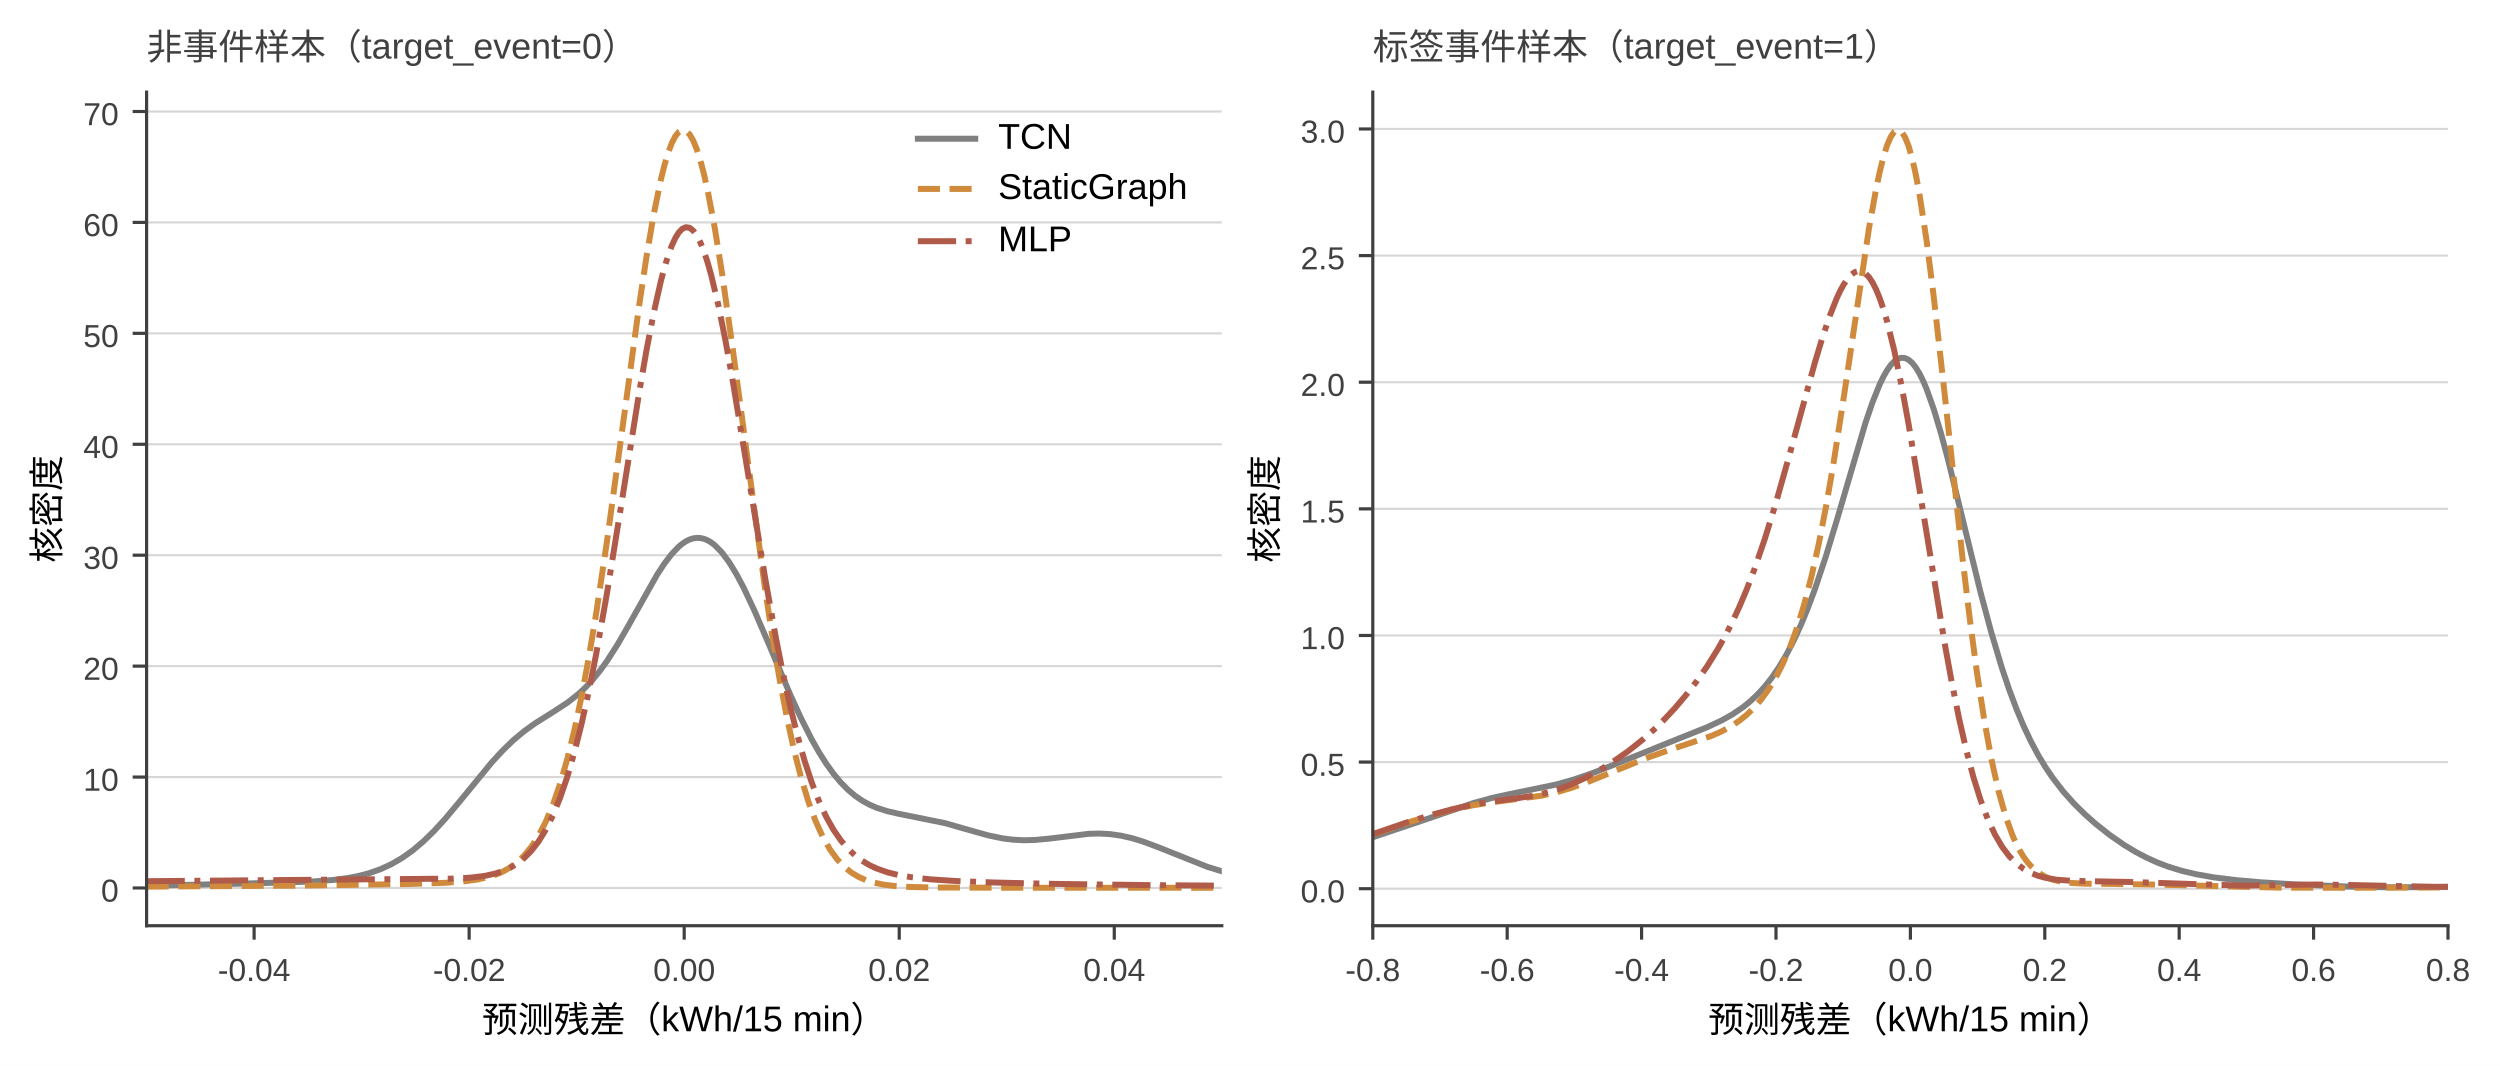
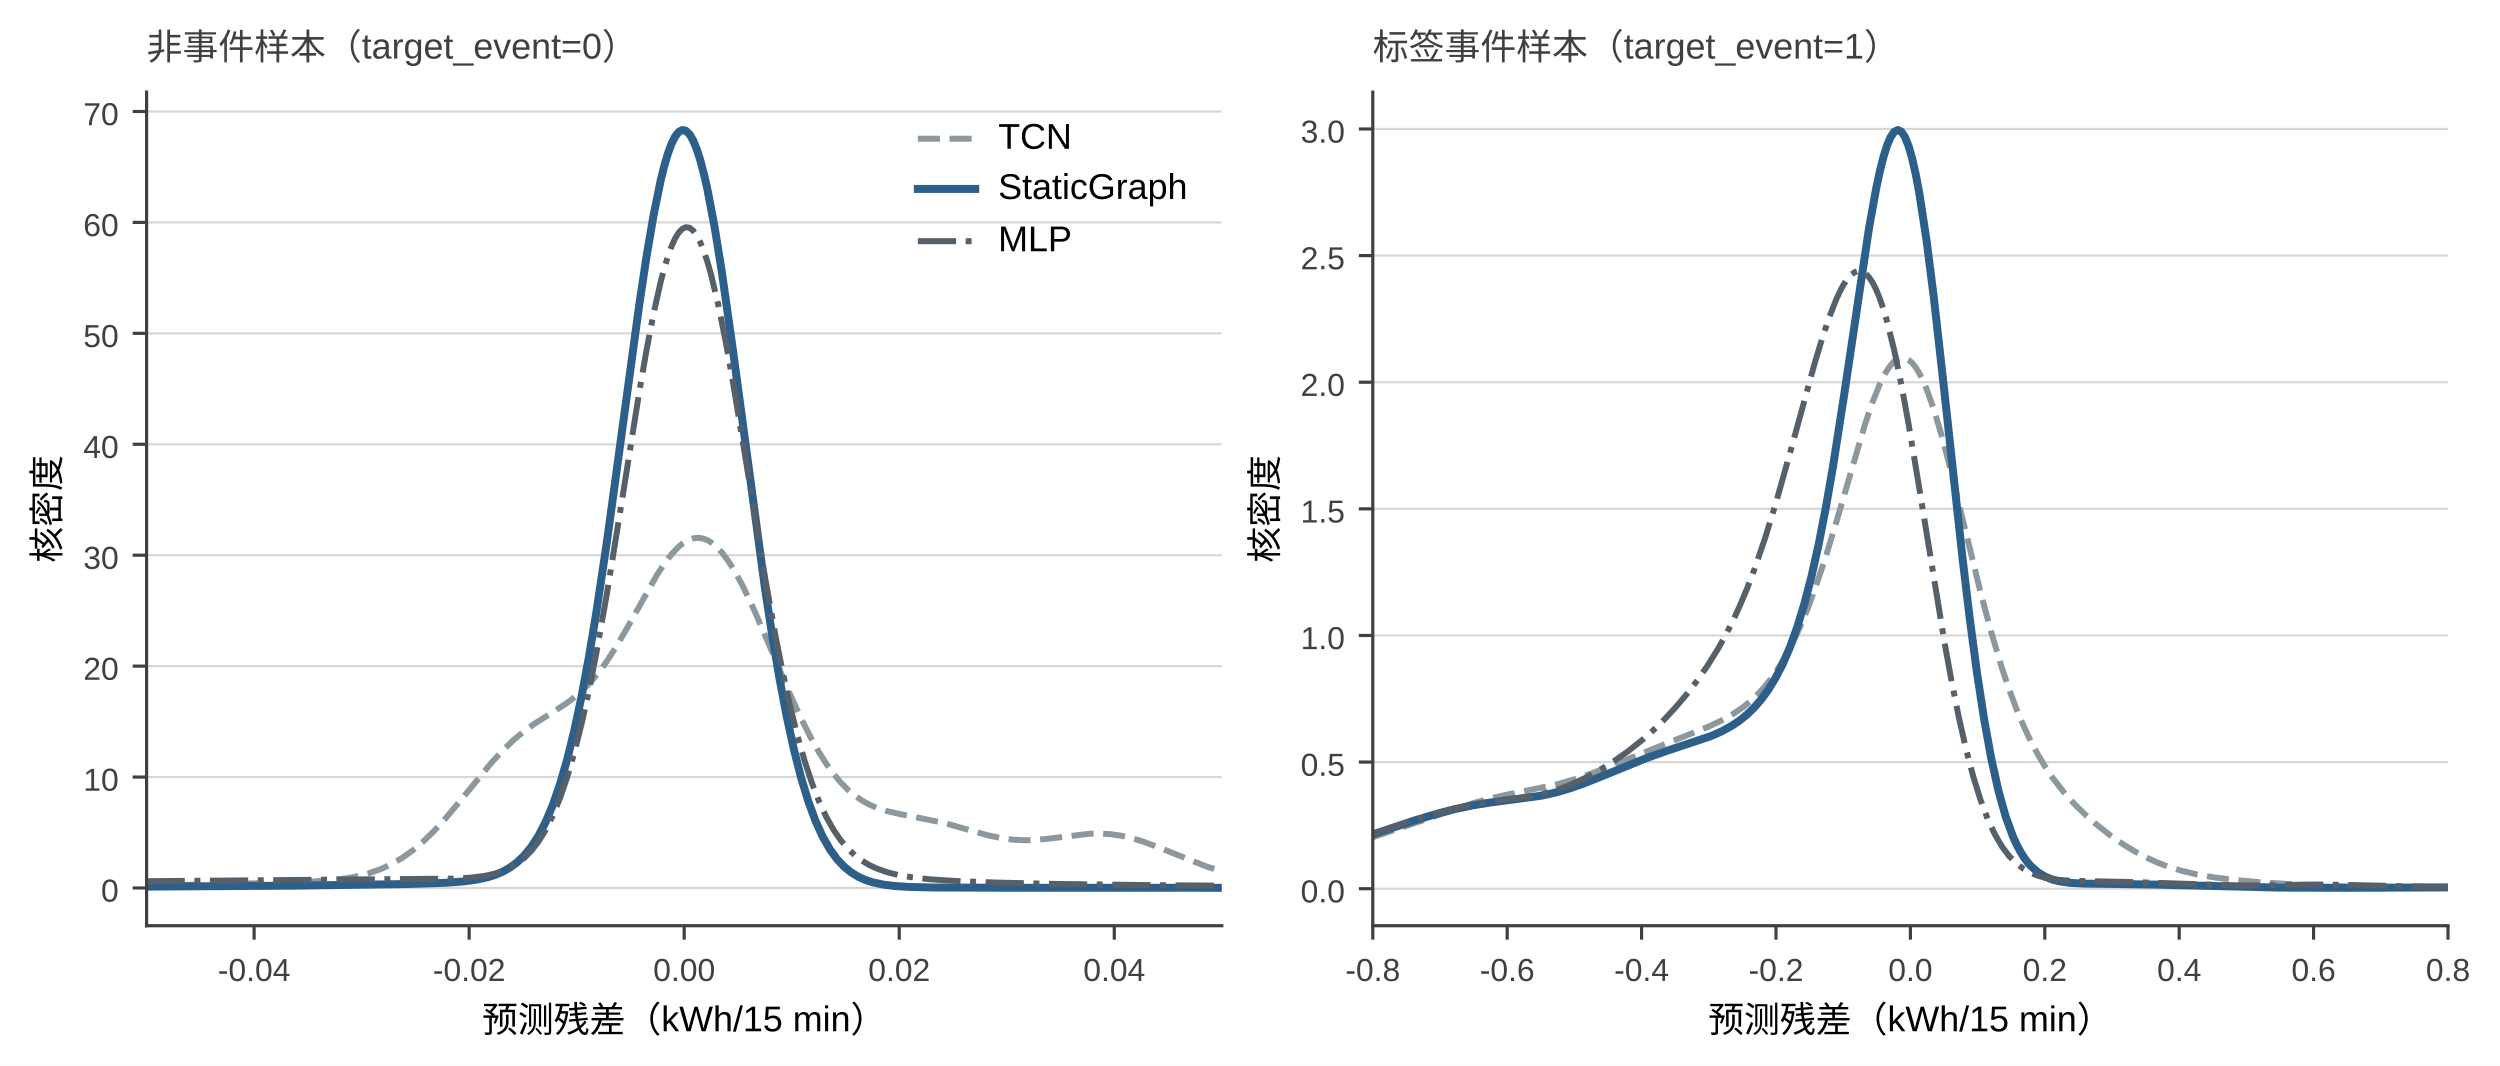
<svg xmlns="http://www.w3.org/2000/svg" xmlns:xlink="http://www.w3.org/1999/xlink" width="627.6pt" height="267.591pt" viewBox="0 0 627.6 267.591" version="1.1">
  <defs>
    <style type="text/css">*{stroke-linejoin: round; stroke-linecap: butt}</style>
  </defs>
  <g id="figure_1">
    <g id="patch_1">
-       <path d="M 0 267.591  L 627.6 267.591  L 627.6 0  L 0 0  z " style="fill: #ffffff" />
+       <path d="M 0 267.591 L 627.6 267.591 L 627.6 0 L 0 0 z " style="fill: #ffffff" />
    </g>
    <g id="axes_1">
      <g id="patch_2">
-         <path d="M 36.8 232.391  L 306.719 232.391  L 306.719 23.126  L 36.8 23.126  z " style="fill: #ffffff" />
+         <path d="M 36.8 232.391 L 306.719 232.391 L 306.719 23.126 L 36.8 23.126 z " style="fill: #ffffff" />
      </g>
      <g id="matplotlib.axis_1">
        <g id="xtick_1">
          <g id="line2d_1">
            <defs>
-               <path id="m710aa97739" d="M 0 0  L 0 3.5  " style="stroke: #404040; stroke-width: 0.8" />
+               <path id="mbf29bd4012" d="M 0 0 L 0 3.5 " style="stroke: #404040; stroke-width: 0.8" />
            </defs>
            <g>
-               <use xlink:href="#m710aa97739" x="63.792" y="232.391" style="fill: #404040; stroke: #404040; stroke-width: 0.8" />
+               <use xlink:href="#mbf29bd4012" x="63.792" y="232.391" style="fill: #404040; stroke: #404040; stroke-width: 0.8" />
            </g>
          </g>
          <g id="text_1">
            <text style="font-size: 8px; font-family: 'PingFang SC', 'Arial', 'Helvetica', 'DejaVu Sans', sans-serif; text-anchor: middle; fill: #404040" x="63.792" y="246.271" transform="rotate(-0 63.79194 246.2705)">-0.04</text>
          </g>
        </g>
        <g id="xtick_2">
          <g id="line2d_2">
            <g>
-               <use xlink:href="#m710aa97739" x="117.776" y="232.391" style="fill: #404040; stroke: #404040; stroke-width: 0.8" />
+               <use xlink:href="#mbf29bd4012" x="117.776" y="232.391" style="fill: #404040; stroke: #404040; stroke-width: 0.8" />
            </g>
          </g>
          <g id="text_2">
            <text style="font-size: 8px; font-family: 'PingFang SC', 'Arial', 'Helvetica', 'DejaVu Sans', sans-serif; text-anchor: middle; fill: #404040" x="117.776" y="246.271" transform="rotate(-0 117.7758 246.2705)">-0.02</text>
          </g>
        </g>
        <g id="xtick_3">
          <g id="line2d_3">
            <g>
-               <use xlink:href="#m710aa97739" x="171.76" y="232.391" style="fill: #404040; stroke: #404040; stroke-width: 0.8" />
+               <use xlink:href="#mbf29bd4012" x="171.76" y="232.391" style="fill: #404040; stroke: #404040; stroke-width: 0.8" />
            </g>
          </g>
          <g id="text_3">
            <text style="font-size: 8px; font-family: 'PingFang SC', 'Arial', 'Helvetica', 'DejaVu Sans', sans-serif; text-anchor: middle; fill: #404040" x="171.76" y="246.271" transform="rotate(-0 171.7597 246.2705)">0.00</text>
          </g>
        </g>
        <g id="xtick_4">
          <g id="line2d_4">
            <g>
-               <use xlink:href="#m710aa97739" x="225.744" y="232.391" style="fill: #404040; stroke: #404040; stroke-width: 0.8" />
+               <use xlink:href="#mbf29bd4012" x="225.744" y="232.391" style="fill: #404040; stroke: #404040; stroke-width: 0.8" />
            </g>
          </g>
          <g id="text_4">
            <text style="font-size: 8px; font-family: 'PingFang SC', 'Arial', 'Helvetica', 'DejaVu Sans', sans-serif; text-anchor: middle; fill: #404040" x="225.744" y="246.271" transform="rotate(-0 225.7436 246.2705)">0.02</text>
          </g>
        </g>
        <g id="xtick_5">
          <g id="line2d_5">
            <g>
-               <use xlink:href="#m710aa97739" x="279.727" y="232.391" style="fill: #404040; stroke: #404040; stroke-width: 0.8" />
+               <use xlink:href="#mbf29bd4012" x="279.727" y="232.391" style="fill: #404040; stroke: #404040; stroke-width: 0.8" />
            </g>
          </g>
          <g id="text_5">
            <text style="font-size: 8px; font-family: 'PingFang SC', 'Arial', 'Helvetica', 'DejaVu Sans', sans-serif; text-anchor: middle; fill: #404040" x="279.727" y="246.271" transform="rotate(-0 279.7274 246.2705)">0.04</text>
          </g>
        </g>
        <g id="text_6">
          <text style="font-size: 9px; font-family: 'PingFang SC', 'Arial', 'Helvetica', 'DejaVu Sans', sans-serif; text-anchor: middle" x="171.76" y="259.131" transform="rotate(-0 171.7597 259.1305)">预测残差（kWh/15 min）</text>
        </g>
      </g>
      <g id="matplotlib.axis_2">
        <g id="ytick_1">
          <g id="line2d_6">
-             <path d="M 36.8 222.917  L 306.719 222.917  " clip-path="url(#pcd2bcad699)" style="fill: none; stroke: #c8c8c8; stroke-opacity: 0.72; stroke-width: 0.55; stroke-linecap: square" />
+             <path d="M 36.8 222.917 L 306.719 222.917 " clip-path="url(#p8714b11916)" style="fill: none; stroke: #c8c8c8; stroke-opacity: 0.72; stroke-width: 0.55; stroke-linecap: square" />
          </g>
          <g id="line2d_7">
            <defs>
-               <path id="mcd4ad8785a" d="M 0 0  L -3.5 0  " style="stroke: #404040; stroke-width: 0.8" />
+               <path id="m21e70c4cbc" d="M 0 0 L -3.5 0 " style="stroke: #404040; stroke-width: 0.8" />
            </defs>
            <g>
-               <use xlink:href="#mcd4ad8785a" x="36.8" y="222.917" style="fill: #404040; stroke: #404040; stroke-width: 0.8" />
+               <use xlink:href="#m21e70c4cbc" x="36.8" y="222.917" style="fill: #404040; stroke: #404040; stroke-width: 0.8" />
            </g>
          </g>
          <g id="text_7">
            <text style="font-size: 8px; font-family: 'PingFang SC', 'Arial', 'Helvetica', 'DejaVu Sans', sans-serif; text-anchor: end; fill: #404040" x="29.8" y="226.357" transform="rotate(-0 29.8 226.3568)">0</text>
          </g>
        </g>
        <g id="ytick_2">
          <g id="line2d_8">
-             <path d="M 36.8 195.07  L 306.719 195.07  " clip-path="url(#pcd2bcad699)" style="fill: none; stroke: #c8c8c8; stroke-opacity: 0.72; stroke-width: 0.55; stroke-linecap: square" />
+             <path d="M 36.8 195.07 L 306.719 195.07 " clip-path="url(#p8714b11916)" style="fill: none; stroke: #c8c8c8; stroke-opacity: 0.72; stroke-width: 0.55; stroke-linecap: square" />
          </g>
          <g id="line2d_9">
            <g>
-               <use xlink:href="#mcd4ad8785a" x="36.8" y="195.07" style="fill: #404040; stroke: #404040; stroke-width: 0.8" />
+               <use xlink:href="#m21e70c4cbc" x="36.8" y="195.07" style="fill: #404040; stroke: #404040; stroke-width: 0.8" />
            </g>
          </g>
          <g id="text_8">
            <text style="font-size: 8px; font-family: 'PingFang SC', 'Arial', 'Helvetica', 'DejaVu Sans', sans-serif; text-anchor: end; fill: #404040" x="29.8" y="198.51" transform="rotate(-0 29.8 198.5103)">10</text>
          </g>
        </g>
        <g id="ytick_3">
          <g id="line2d_10">
-             <path d="M 36.8 167.224  L 306.719 167.224  " clip-path="url(#pcd2bcad699)" style="fill: none; stroke: #c8c8c8; stroke-opacity: 0.72; stroke-width: 0.55; stroke-linecap: square" />
+             <path d="M 36.8 167.224 L 306.719 167.224 " clip-path="url(#p8714b11916)" style="fill: none; stroke: #c8c8c8; stroke-opacity: 0.72; stroke-width: 0.55; stroke-linecap: square" />
          </g>
          <g id="line2d_11">
            <g>
-               <use xlink:href="#mcd4ad8785a" x="36.8" y="167.224" style="fill: #404040; stroke: #404040; stroke-width: 0.8" />
+               <use xlink:href="#m21e70c4cbc" x="36.8" y="167.224" style="fill: #404040; stroke: #404040; stroke-width: 0.8" />
            </g>
          </g>
          <g id="text_9">
            <text style="font-size: 8px; font-family: 'PingFang SC', 'Arial', 'Helvetica', 'DejaVu Sans', sans-serif; text-anchor: end; fill: #404040" x="29.8" y="170.664" transform="rotate(-0 29.8 170.6637)">20</text>
          </g>
        </g>
        <g id="ytick_4">
          <g id="line2d_12">
-             <path d="M 36.8 139.377  L 306.719 139.377  " clip-path="url(#pcd2bcad699)" style="fill: none; stroke: #c8c8c8; stroke-opacity: 0.72; stroke-width: 0.55; stroke-linecap: square" />
+             <path d="M 36.8 139.377 L 306.719 139.377 " clip-path="url(#p8714b11916)" style="fill: none; stroke: #c8c8c8; stroke-opacity: 0.72; stroke-width: 0.55; stroke-linecap: square" />
          </g>
          <g id="line2d_13">
            <g>
-               <use xlink:href="#mcd4ad8785a" x="36.8" y="139.377" style="fill: #404040; stroke: #404040; stroke-width: 0.8" />
+               <use xlink:href="#m21e70c4cbc" x="36.8" y="139.377" style="fill: #404040; stroke: #404040; stroke-width: 0.8" />
            </g>
          </g>
          <g id="text_10">
            <text style="font-size: 8px; font-family: 'PingFang SC', 'Arial', 'Helvetica', 'DejaVu Sans', sans-serif; text-anchor: end; fill: #404040" x="29.8" y="142.817" transform="rotate(-0 29.8 142.8172)">30</text>
          </g>
        </g>
        <g id="ytick_5">
          <g id="line2d_14">
-             <path d="M 36.8 111.531  L 306.719 111.531  " clip-path="url(#pcd2bcad699)" style="fill: none; stroke: #c8c8c8; stroke-opacity: 0.72; stroke-width: 0.55; stroke-linecap: square" />
+             <path d="M 36.8 111.531 L 306.719 111.531 " clip-path="url(#p8714b11916)" style="fill: none; stroke: #c8c8c8; stroke-opacity: 0.72; stroke-width: 0.55; stroke-linecap: square" />
          </g>
          <g id="line2d_15">
            <g>
-               <use xlink:href="#mcd4ad8785a" x="36.8" y="111.531" style="fill: #404040; stroke: #404040; stroke-width: 0.8" />
+               <use xlink:href="#m21e70c4cbc" x="36.8" y="111.531" style="fill: #404040; stroke: #404040; stroke-width: 0.8" />
            </g>
          </g>
          <g id="text_11">
            <text style="font-size: 8px; font-family: 'PingFang SC', 'Arial', 'Helvetica', 'DejaVu Sans', sans-serif; text-anchor: end; fill: #404040" x="29.8" y="114.971" transform="rotate(-0 29.8 114.9707)">40</text>
          </g>
        </g>
        <g id="ytick_6">
          <g id="line2d_16">
-             <path d="M 36.8 83.684  L 306.719 83.684  " clip-path="url(#pcd2bcad699)" style="fill: none; stroke: #c8c8c8; stroke-opacity: 0.72; stroke-width: 0.55; stroke-linecap: square" />
+             <path d="M 36.8 83.684 L 306.719 83.684 " clip-path="url(#p8714b11916)" style="fill: none; stroke: #c8c8c8; stroke-opacity: 0.72; stroke-width: 0.55; stroke-linecap: square" />
          </g>
          <g id="line2d_17">
            <g>
-               <use xlink:href="#mcd4ad8785a" x="36.8" y="83.684" style="fill: #404040; stroke: #404040; stroke-width: 0.8" />
+               <use xlink:href="#m21e70c4cbc" x="36.8" y="83.684" style="fill: #404040; stroke: #404040; stroke-width: 0.8" />
            </g>
          </g>
          <g id="text_12">
            <text style="font-size: 8px; font-family: 'PingFang SC', 'Arial', 'Helvetica', 'DejaVu Sans', sans-serif; text-anchor: end; fill: #404040" x="29.8" y="87.124" transform="rotate(-0 29.8 87.12415)">50</text>
          </g>
        </g>
        <g id="ytick_7">
          <g id="line2d_18">
-             <path d="M 36.8 55.838  L 306.719 55.838  " clip-path="url(#pcd2bcad699)" style="fill: none; stroke: #c8c8c8; stroke-opacity: 0.72; stroke-width: 0.55; stroke-linecap: square" />
+             <path d="M 36.8 55.838 L 306.719 55.838 " clip-path="url(#p8714b11916)" style="fill: none; stroke: #c8c8c8; stroke-opacity: 0.72; stroke-width: 0.55; stroke-linecap: square" />
          </g>
          <g id="line2d_19">
            <g>
-               <use xlink:href="#mcd4ad8785a" x="36.8" y="55.838" style="fill: #404040; stroke: #404040; stroke-width: 0.8" />
+               <use xlink:href="#m21e70c4cbc" x="36.8" y="55.838" style="fill: #404040; stroke: #404040; stroke-width: 0.8" />
            </g>
          </g>
          <g id="text_13">
            <text style="font-size: 8px; font-family: 'PingFang SC', 'Arial', 'Helvetica', 'DejaVu Sans', sans-serif; text-anchor: end; fill: #404040" x="29.8" y="59.278" transform="rotate(-0 29.8 59.27763)">60</text>
          </g>
        </g>
        <g id="ytick_8">
          <g id="line2d_20">
-             <path d="M 36.8 27.991  L 306.719 27.991  " clip-path="url(#pcd2bcad699)" style="fill: none; stroke: #c8c8c8; stroke-opacity: 0.72; stroke-width: 0.55; stroke-linecap: square" />
+             <path d="M 36.8 27.991 L 306.719 27.991 " clip-path="url(#p8714b11916)" style="fill: none; stroke: #c8c8c8; stroke-opacity: 0.72; stroke-width: 0.55; stroke-linecap: square" />
          </g>
          <g id="line2d_21">
            <g>
-               <use xlink:href="#mcd4ad8785a" x="36.8" y="27.991" style="fill: #404040; stroke: #404040; stroke-width: 0.8" />
+               <use xlink:href="#m21e70c4cbc" x="36.8" y="27.991" style="fill: #404040; stroke: #404040; stroke-width: 0.8" />
            </g>
          </g>
          <g id="text_14">
            <text style="font-size: 8px; font-family: 'PingFang SC', 'Arial', 'Helvetica', 'DejaVu Sans', sans-serif; text-anchor: end; fill: #404040" x="29.8" y="31.431" transform="rotate(-0 29.8 31.4311)">70</text>
          </g>
        </g>
        <g id="text_15">
          <text style="font-size: 9px; font-family: 'PingFang SC', 'Arial', 'Helvetica', 'DejaVu Sans', sans-serif; text-anchor: middle" x="14.94" y="127.758" transform="rotate(-90 14.94 127.7584)">核密度</text>
        </g>
      </g>
      <g id="line2d_22">
-         <path d="M 36.8 222.375  L 62.077 221.791  L 78.326 221.305  L 83.743 220.895  L 87.353 220.416  L 90.062 219.89  L 92.77 219.173  L 95.478 218.217  L 98.186 216.978  L 100.895 215.412  L 103.603 213.49  L 106.311 211.199  L 109.019 208.552  L 111.727 205.59  L 115.338 201.282  L 123.463 191.37  L 126.171 188.426  L 128.88 185.812  L 131.588 183.55  L 134.296 181.604  L 138.81 178.764  L 142.421 176.408  L 145.129 174.293  L 146.934 172.618  L 148.74 170.687  L 150.545 168.477  L 152.351 165.983  L 155.059 161.749  L 157.767 157.051  L 164.989 144.222  L 166.795 141.474  L 168.6 139.112  L 170.406 137.224  L 171.308 136.482  L 172.211 135.886  L 173.114 135.442  L 174.017 135.154  L 174.919 135.028  L 175.822 135.066  L 176.725 135.269  L 177.628 135.636  L 178.53 136.168  L 179.433 136.86  L 181.238 138.709  L 183.044 141.139  L 184.849 144.089  L 186.655 147.484  L 189.363 153.229  L 192.974 161.634  L 198.391 174.418  L 201.099 180.336  L 203.807 185.68  L 205.612 188.861  L 207.418 191.712  L 209.223 194.22  L 211.029 196.388  L 212.834 198.225  L 214.64 199.753  L 216.445 200.998  L 218.251 201.994  L 220.056 202.778  L 222.765 203.646  L 225.473 204.266  L 237.208 206.636  L 242.625 208.185  L 248.041 209.705  L 251.652 210.457  L 254.36 210.802  L 257.069 210.937  L 259.777 210.87  L 263.388 210.529  L 273.318 209.318  L 276.026 209.253  L 278.734 209.405  L 281.443 209.792  L 284.151 210.41  L 286.859 211.234  L 290.47 212.573  L 303.108 217.615  L 306.719 218.722  L 306.719 218.722  " clip-path="url(#pcd2bcad699)" style="fill: none; stroke: #808080; stroke-width: 1.5; stroke-linecap: square" />
+         <path d="M 36.8 222.375 L 62.077 221.791 L 78.326 221.305 L 83.743 220.895 L 87.353 220.416 L 90.062 219.89 L 92.77 219.173 L 95.478 218.217 L 98.186 216.978 L 100.895 215.412 L 103.603 213.49 L 106.311 211.199 L 109.019 208.552 L 111.727 205.59 L 115.338 201.282 L 123.463 191.37 L 126.171 188.426 L 128.88 185.812 L 131.588 183.55 L 134.296 181.604 L 138.81 178.764 L 142.421 176.408 L 145.129 174.293 L 146.934 172.618 L 148.74 170.687 L 150.545 168.477 L 152.351 165.983 L 155.059 161.749 L 157.767 157.051 L 164.989 144.222 L 166.795 141.474 L 168.6 139.112 L 170.406 137.224 L 171.308 136.482 L 172.211 135.886 L 173.114 135.442 L 174.017 135.154 L 174.919 135.028 L 175.822 135.066 L 176.725 135.269 L 177.628 135.636 L 178.53 136.168 L 179.433 136.86 L 181.238 138.709 L 183.044 141.139 L 184.849 144.089 L 186.655 147.484 L 189.363 153.229 L 192.974 161.634 L 198.391 174.418 L 201.099 180.336 L 203.807 185.68 L 205.612 188.861 L 207.418 191.712 L 209.223 194.22 L 211.029 196.388 L 212.834 198.225 L 214.64 199.753 L 216.445 200.998 L 218.251 201.994 L 220.056 202.778 L 222.765 203.646 L 225.473 204.266 L 237.208 206.636 L 242.625 208.185 L 248.041 209.705 L 251.652 210.457 L 254.36 210.802 L 257.069 210.937 L 259.777 210.87 L 263.388 210.529 L 273.318 209.318 L 276.026 209.253 L 278.734 209.405 L 281.443 209.792 L 284.151 210.41 L 286.859 211.234 L 290.47 212.573 L 303.108 217.615 L 306.719 218.722 L 306.719 218.722 " clip-path="url(#p8714b11916)" style="fill: none; stroke-dasharray: 5.55,2.4; stroke-dashoffset: 0; stroke: #8c979e; stroke-width: 1.5" />
      </g>
      <g id="line2d_23">
-         <path d="M 36.8 222.578  L 74.715 222.33  L 102.7 221.92  L 111.727 221.621  L 116.241 221.287  L 119.852 220.793  L 122.56 220.185  L 124.366 219.607  L 126.171 218.84  L 127.977 217.827  L 129.782 216.502  L 131.588 214.783  L 133.393 212.58  L 135.199 209.79  L 137.004 206.3  L 138.81 201.997  L 140.615 196.769  L 142.421 190.513  L 144.226 183.15  L 146.032 174.629  L 147.837 164.942  L 149.643 154.136  L 152.351 136.08  L 155.962 109.665  L 160.475 76.528  L 162.281 64.544  L 164.086 53.94  L 165.892 45.129  L 166.795 41.511  L 167.697 38.469  L 168.6 36.038  L 169.503 34.244  L 170.406 33.106  L 171.308 32.638  L 172.211 32.846  L 173.114 33.729  L 174.017 35.278  L 174.919 37.478  L 175.822 40.305  L 176.725 43.731  L 177.628 47.722  L 179.433 57.228  L 181.238 68.451  L 183.947 87.569  L 192.071 147.906  L 193.877 159.67  L 195.682 170.345  L 197.488 179.836  L 199.293 188.11  L 201.099 195.189  L 202.904 201.135  L 204.71 206.042  L 206.515 210.021  L 208.321 213.192  L 210.126 215.679  L 211.932 217.596  L 213.737 219.051  L 215.543 220.138  L 217.348 220.938  L 219.154 221.517  L 221.862 222.088  L 224.57 222.422  L 228.181 222.654  L 234.5 222.798  L 252.555 222.861  L 306.719 222.87  L 306.719 222.87  " clip-path="url(#pcd2bcad699)" style="fill: none; stroke-dasharray: 5.55,2.4; stroke-dashoffset: 0; stroke: #d08a3c; stroke-width: 1.5" />
+         <path d="M 36.8 222.578 L 74.715 222.33 L 102.7 221.92 L 111.727 221.621 L 116.241 221.287 L 119.852 220.793 L 122.56 220.185 L 124.366 219.607 L 126.171 218.84 L 127.977 217.827 L 129.782 216.502 L 131.588 214.783 L 133.393 212.58 L 135.199 209.79 L 137.004 206.3 L 138.81 201.997 L 140.615 196.769 L 142.421 190.513 L 144.226 183.15 L 146.032 174.629 L 147.837 164.942 L 149.643 154.136 L 152.351 136.08 L 155.962 109.665 L 160.475 76.528 L 162.281 64.544 L 164.086 53.94 L 165.892 45.129 L 166.795 41.511 L 167.697 38.469 L 168.6 36.038 L 169.503 34.244 L 170.406 33.106 L 171.308 32.638 L 172.211 32.846 L 173.114 33.729 L 174.017 35.278 L 174.919 37.478 L 175.822 40.305 L 176.725 43.731 L 177.628 47.722 L 179.433 57.228 L 181.238 68.451 L 183.947 87.569 L 192.071 147.906 L 193.877 159.67 L 195.682 170.345 L 197.488 179.836 L 199.293 188.11 L 201.099 195.189 L 202.904 201.135 L 204.71 206.042 L 206.515 210.021 L 208.321 213.192 L 210.126 215.679 L 211.932 217.596 L 213.737 219.051 L 215.543 220.138 L 217.348 220.938 L 219.154 221.517 L 221.862 222.088 L 224.57 222.422 L 228.181 222.654 L 234.5 222.798 L 252.555 222.861 L 306.719 222.87 L 306.719 222.87 " clip-path="url(#p8714b11916)" style="fill: none; stroke: #2c5f8a; stroke-width: 2; stroke-linecap: square" />
      </g>
      <g id="line2d_24">
-         <path d="M 36.8 221.215  L 113.533 220.571  L 118.047 220.327  L 121.658 219.887  L 124.366 219.289  L 126.171 218.697  L 127.977 217.894  L 129.782 216.821  L 131.588 215.409  L 133.393 213.579  L 135.199 211.244  L 137.004 208.31  L 138.81 204.682  L 140.615 200.268  L 142.421 194.985  L 144.226 188.768  L 146.032 181.578  L 147.837 173.41  L 149.643 164.301  L 152.351 149.078  L 155.962 126.746  L 160.475 98.433  L 162.281 88.014  L 164.086 78.631  L 165.892 70.615  L 166.795 67.214  L 167.697 64.26  L 168.6 61.783  L 169.503 59.806  L 170.406 58.347  L 171.308 57.42  L 172.211 57.034  L 173.114 57.191  L 174.017 57.889  L 174.919 59.12  L 175.822 60.871  L 176.725 63.123  L 177.628 65.853  L 178.53 69.034  L 180.336 76.619  L 182.141 85.59  L 183.947 95.624  L 187.558 117.52  L 192.071 145.048  L 194.78 160.116  L 196.585 169.2  L 198.391 177.405  L 200.196 184.69  L 202.001 191.055  L 203.807 196.531  L 205.612 201.176  L 207.418 205.064  L 209.223 208.278  L 211.029 210.905  L 212.834 213.031  L 214.64 214.737  L 216.445 216.096  L 218.251 217.174  L 220.056 218.025  L 222.765 218.978  L 225.473 219.651  L 229.084 220.261  L 233.597 220.748  L 239.917 221.166  L 249.847 221.552  L 265.193 221.9  L 289.567 222.21  L 306.719 222.335  L 306.719 222.335  " clip-path="url(#pcd2bcad699)" style="fill: none; stroke-dasharray: 9.6,2.4,1.5,2.4; stroke-dashoffset: 0; stroke: #b05a4a; stroke-width: 1.5" />
+         <path d="M 36.8 221.215 L 113.533 220.571 L 118.047 220.327 L 121.658 219.887 L 124.366 219.289 L 126.171 218.697 L 127.977 217.894 L 129.782 216.821 L 131.588 215.409 L 133.393 213.579 L 135.199 211.244 L 137.004 208.31 L 138.81 204.682 L 140.615 200.268 L 142.421 194.985 L 144.226 188.768 L 146.032 181.578 L 147.837 173.41 L 149.643 164.301 L 152.351 149.078 L 155.962 126.746 L 160.475 98.433 L 162.281 88.014 L 164.086 78.631 L 165.892 70.615 L 166.795 67.214 L 167.697 64.26 L 168.6 61.783 L 169.503 59.806 L 170.406 58.347 L 171.308 57.42 L 172.211 57.034 L 173.114 57.191 L 174.017 57.889 L 174.919 59.12 L 175.822 60.871 L 176.725 63.123 L 177.628 65.853 L 178.53 69.034 L 180.336 76.619 L 182.141 85.59 L 183.947 95.624 L 187.558 117.52 L 192.071 145.048 L 194.78 160.116 L 196.585 169.2 L 198.391 177.405 L 200.196 184.69 L 202.001 191.055 L 203.807 196.531 L 205.612 201.176 L 207.418 205.064 L 209.223 208.278 L 211.029 210.905 L 212.834 213.031 L 214.64 214.737 L 216.445 216.096 L 218.251 217.174 L 220.056 218.025 L 222.765 218.978 L 225.473 219.651 L 229.084 220.261 L 233.597 220.748 L 239.917 221.166 L 249.847 221.552 L 265.193 221.9 L 289.567 222.21 L 306.719 222.335 L 306.719 222.335 " clip-path="url(#p8714b11916)" style="fill: none; stroke-dasharray: 9.6,2.4,1.5,2.4; stroke-dashoffset: 0; stroke: #55606a; stroke-width: 1.5" />
      </g>
      <g id="patch_3">
-         <path d="M 36.8 232.391  L 36.8 23.126  " style="fill: none; stroke: #404040; stroke-width: 0.8; stroke-linejoin: miter; stroke-linecap: square" />
+         <path d="M 36.8 232.391 L 36.8 23.126 " style="fill: none; stroke: #404040; stroke-width: 0.8; stroke-linejoin: miter; stroke-linecap: square" />
      </g>
      <g id="patch_4">
-         <path d="M 36.8 232.391  L 306.719 232.391  " style="fill: none; stroke: #404040; stroke-width: 0.8; stroke-linejoin: miter; stroke-linecap: square" />
+         <path d="M 36.8 232.391 L 306.719 232.391 " style="fill: none; stroke: #404040; stroke-width: 0.8; stroke-linejoin: miter; stroke-linecap: square" />
      </g>
      <g id="text_16">
        <text style="font-size: 9px; font-family: 'PingFang SC', 'Arial', 'Helvetica', 'DejaVu Sans', sans-serif; text-anchor: start; fill: #404040" x="36.8" y="14.94" transform="rotate(-0 36.8 14.94)">非事件样本（target_event=0）</text>
      </g>
      <g id="legend_1">
        <g id="line2d_25">
-           <path d="M 230.418 34.826  L 237.618 34.826  L 244.818 34.826  " style="fill: none; stroke: #808080; stroke-width: 1.5; stroke-linecap: square" />
+           <path d="M 230.418 34.826 L 237.618 34.826 L 244.818 34.826 " style="fill: none; stroke-dasharray: 5.55,2.4; stroke-dashoffset: 0; stroke: #8c979e; stroke-width: 1.5" />
        </g>
        <g id="text_17">
          <text style="font-size: 9px; font-family: 'PingFang SC', 'Arial', 'Helvetica', 'DejaVu Sans', sans-serif; text-anchor: start" x="250.578" y="37.346" transform="rotate(-0 250.5777 37.34621)">TCN</text>
        </g>
        <g id="line2d_26">
-           <path d="M 230.418 47.426  L 237.618 47.426  L 244.818 47.426  " style="fill: none; stroke-dasharray: 5.55,2.4; stroke-dashoffset: 0; stroke: #d08a3c; stroke-width: 1.5" />
+           <path d="M 230.418 47.426 L 237.618 47.426 L 244.818 47.426 " style="fill: none; stroke: #2c5f8a; stroke-width: 2; stroke-linecap: square" />
        </g>
        <g id="text_18">
          <text style="font-size: 9px; font-family: 'PingFang SC', 'Arial', 'Helvetica', 'DejaVu Sans', sans-serif; text-anchor: start" x="250.578" y="49.946" transform="rotate(-0 250.5777 49.94621)">StaticGraph</text>
        </g>
        <g id="line2d_27">
-           <path d="M 230.418 60.548  L 237.618 60.548  L 244.818 60.548  " style="fill: none; stroke-dasharray: 9.6,2.4,1.5,2.4; stroke-dashoffset: 0; stroke: #b05a4a; stroke-width: 1.5" />
+           <path d="M 230.418 60.548 L 237.618 60.548 L 244.818 60.548 " style="fill: none; stroke-dasharray: 9.6,2.4,1.5,2.4; stroke-dashoffset: 0; stroke: #55606a; stroke-width: 1.5" />
        </g>
        <g id="text_19">
          <text style="font-size: 9px; font-family: 'PingFang SC', 'Arial', 'Helvetica', 'DejaVu Sans', sans-serif; text-anchor: start" x="250.578" y="63.068" transform="rotate(-0 250.5777 63.06793)">MLP</text>
        </g>
      </g>
    </g>
    <g id="axes_2">
      <g id="patch_5">
-         <path d="M 344.624 232.391  L 614.543 232.391  L 614.543 23.126  L 344.624 23.126  z " style="fill: #ffffff" />
+         <path d="M 344.624 232.391 L 614.543 232.391 L 614.543 23.126 L 344.624 23.126 z " style="fill: #ffffff" />
      </g>
      <g id="matplotlib.axis_3">
        <g id="xtick_6">
          <g id="line2d_28">
            <g>
-               <use xlink:href="#m710aa97739" x="344.624" y="232.391" style="fill: #404040; stroke: #404040; stroke-width: 0.8" />
+               <use xlink:href="#mbf29bd4012" x="344.624" y="232.391" style="fill: #404040; stroke: #404040; stroke-width: 0.8" />
            </g>
          </g>
          <g id="text_20">
            <text style="font-size: 8px; font-family: 'PingFang SC', 'Arial', 'Helvetica', 'DejaVu Sans', sans-serif; text-anchor: middle; fill: #404040" x="344.624" y="246.271" transform="rotate(-0 344.6239 246.2705)">-0.8</text>
          </g>
        </g>
        <g id="xtick_7">
          <g id="line2d_29">
            <g>
-               <use xlink:href="#m710aa97739" x="378.364" y="232.391" style="fill: #404040; stroke: #404040; stroke-width: 0.8" />
+               <use xlink:href="#mbf29bd4012" x="378.364" y="232.391" style="fill: #404040; stroke: #404040; stroke-width: 0.8" />
            </g>
          </g>
          <g id="text_21">
            <text style="font-size: 8px; font-family: 'PingFang SC', 'Arial', 'Helvetica', 'DejaVu Sans', sans-serif; text-anchor: middle; fill: #404040" x="378.364" y="246.271" transform="rotate(-0 378.3638 246.2705)">-0.6</text>
          </g>
        </g>
        <g id="xtick_8">
          <g id="line2d_30">
            <g>
-               <use xlink:href="#m710aa97739" x="412.104" y="232.391" style="fill: #404040; stroke: #404040; stroke-width: 0.8" />
+               <use xlink:href="#mbf29bd4012" x="412.104" y="232.391" style="fill: #404040; stroke: #404040; stroke-width: 0.8" />
            </g>
          </g>
          <g id="text_22">
            <text style="font-size: 8px; font-family: 'PingFang SC', 'Arial', 'Helvetica', 'DejaVu Sans', sans-serif; text-anchor: middle; fill: #404040" x="412.104" y="246.271" transform="rotate(-0 412.1037 246.2705)">-0.4</text>
          </g>
        </g>
        <g id="xtick_9">
          <g id="line2d_31">
            <g>
-               <use xlink:href="#m710aa97739" x="445.844" y="232.391" style="fill: #404040; stroke: #404040; stroke-width: 0.8" />
+               <use xlink:href="#mbf29bd4012" x="445.844" y="232.391" style="fill: #404040; stroke: #404040; stroke-width: 0.8" />
            </g>
          </g>
          <g id="text_23">
            <text style="font-size: 8px; font-family: 'PingFang SC', 'Arial', 'Helvetica', 'DejaVu Sans', sans-serif; text-anchor: middle; fill: #404040" x="445.844" y="246.271" transform="rotate(-0 445.8437 246.2705)">-0.2</text>
          </g>
        </g>
        <g id="xtick_10">
          <g id="line2d_32">
            <g>
-               <use xlink:href="#m710aa97739" x="479.584" y="232.391" style="fill: #404040; stroke: #404040; stroke-width: 0.8" />
+               <use xlink:href="#mbf29bd4012" x="479.584" y="232.391" style="fill: #404040; stroke: #404040; stroke-width: 0.8" />
            </g>
          </g>
          <g id="text_24">
            <text style="font-size: 8px; font-family: 'PingFang SC', 'Arial', 'Helvetica', 'DejaVu Sans', sans-serif; text-anchor: middle; fill: #404040" x="479.584" y="246.271" transform="rotate(-0 479.5836 246.2705)">0.0</text>
          </g>
        </g>
        <g id="xtick_11">
          <g id="line2d_33">
            <g>
-               <use xlink:href="#m710aa97739" x="513.324" y="232.391" style="fill: #404040; stroke: #404040; stroke-width: 0.8" />
+               <use xlink:href="#mbf29bd4012" x="513.324" y="232.391" style="fill: #404040; stroke: #404040; stroke-width: 0.8" />
            </g>
          </g>
          <g id="text_25">
            <text style="font-size: 8px; font-family: 'PingFang SC', 'Arial', 'Helvetica', 'DejaVu Sans', sans-serif; text-anchor: middle; fill: #404040" x="513.324" y="246.271" transform="rotate(-0 513.3235 246.2705)">0.2</text>
          </g>
        </g>
        <g id="xtick_12">
          <g id="line2d_34">
            <g>
-               <use xlink:href="#m710aa97739" x="547.063" y="232.391" style="fill: #404040; stroke: #404040; stroke-width: 0.8" />
+               <use xlink:href="#mbf29bd4012" x="547.063" y="232.391" style="fill: #404040; stroke: #404040; stroke-width: 0.8" />
            </g>
          </g>
          <g id="text_26">
            <text style="font-size: 8px; font-family: 'PingFang SC', 'Arial', 'Helvetica', 'DejaVu Sans', sans-serif; text-anchor: middle; fill: #404040" x="547.063" y="246.271" transform="rotate(-0 547.0634 246.2705)">0.4</text>
          </g>
        </g>
        <g id="xtick_13">
          <g id="line2d_35">
            <g>
-               <use xlink:href="#m710aa97739" x="580.803" y="232.391" style="fill: #404040; stroke: #404040; stroke-width: 0.8" />
+               <use xlink:href="#mbf29bd4012" x="580.803" y="232.391" style="fill: #404040; stroke: #404040; stroke-width: 0.8" />
            </g>
          </g>
          <g id="text_27">
            <text style="font-size: 8px; font-family: 'PingFang SC', 'Arial', 'Helvetica', 'DejaVu Sans', sans-serif; text-anchor: middle; fill: #404040" x="580.803" y="246.271" transform="rotate(-0 580.8033 246.2705)">0.6</text>
          </g>
        </g>
        <g id="xtick_14">
          <g id="line2d_36">
            <g>
-               <use xlink:href="#m710aa97739" x="614.543" y="232.391" style="fill: #404040; stroke: #404040; stroke-width: 0.8" />
+               <use xlink:href="#mbf29bd4012" x="614.543" y="232.391" style="fill: #404040; stroke: #404040; stroke-width: 0.8" />
            </g>
          </g>
          <g id="text_28">
            <text style="font-size: 8px; font-family: 'PingFang SC', 'Arial', 'Helvetica', 'DejaVu Sans', sans-serif; text-anchor: middle; fill: #404040" x="614.543" y="246.271" transform="rotate(-0 614.5433 246.2705)">0.8</text>
          </g>
        </g>
        <g id="text_29">
          <text style="font-size: 9px; font-family: 'PingFang SC', 'Arial', 'Helvetica', 'DejaVu Sans', sans-serif; text-anchor: middle" x="479.584" y="259.131" transform="rotate(-0 479.5836 259.1305)">预测残差（kWh/15 min）</text>
        </g>
      </g>
      <g id="matplotlib.axis_4">
        <g id="ytick_9">
          <g id="line2d_37">
-             <path d="M 344.624 223.1  L 614.543 223.1  " clip-path="url(#pf0e1825539)" style="fill: none; stroke: #c8c8c8; stroke-opacity: 0.72; stroke-width: 0.55; stroke-linecap: square" />
+             <path d="M 344.624 223.1 L 614.543 223.1 " clip-path="url(#pf215cfb3e0)" style="fill: none; stroke: #c8c8c8; stroke-opacity: 0.72; stroke-width: 0.55; stroke-linecap: square" />
          </g>
          <g id="line2d_38">
            <g>
-               <use xlink:href="#mcd4ad8785a" x="344.624" y="223.1" style="fill: #404040; stroke: #404040; stroke-width: 0.8" />
+               <use xlink:href="#m21e70c4cbc" x="344.624" y="223.1" style="fill: #404040; stroke: #404040; stroke-width: 0.8" />
            </g>
          </g>
          <g id="text_30">
            <text style="font-size: 8px; font-family: 'PingFang SC', 'Arial', 'Helvetica', 'DejaVu Sans', sans-serif; text-anchor: end; fill: #404040" x="337.624" y="226.54" transform="rotate(-0 337.6239 226.5401)">0.0</text>
          </g>
        </g>
        <g id="ytick_10">
          <g id="line2d_39">
-             <path d="M 344.624 191.313  L 614.543 191.313  " clip-path="url(#pf0e1825539)" style="fill: none; stroke: #c8c8c8; stroke-opacity: 0.72; stroke-width: 0.55; stroke-linecap: square" />
+             <path d="M 344.624 191.313 L 614.543 191.313 " clip-path="url(#pf215cfb3e0)" style="fill: none; stroke: #c8c8c8; stroke-opacity: 0.72; stroke-width: 0.55; stroke-linecap: square" />
          </g>
          <g id="line2d_40">
            <g>
-               <use xlink:href="#mcd4ad8785a" x="344.624" y="191.313" style="fill: #404040; stroke: #404040; stroke-width: 0.8" />
+               <use xlink:href="#m21e70c4cbc" x="344.624" y="191.313" style="fill: #404040; stroke: #404040; stroke-width: 0.8" />
            </g>
          </g>
          <g id="text_31">
            <text style="font-size: 8px; font-family: 'PingFang SC', 'Arial', 'Helvetica', 'DejaVu Sans', sans-serif; text-anchor: end; fill: #404040" x="337.624" y="194.753" transform="rotate(-0 337.6239 194.7529)">0.5</text>
          </g>
        </g>
        <g id="ytick_11">
          <g id="line2d_41">
-             <path d="M 344.624 159.526  L 614.543 159.526  " clip-path="url(#pf0e1825539)" style="fill: none; stroke: #c8c8c8; stroke-opacity: 0.72; stroke-width: 0.55; stroke-linecap: square" />
+             <path d="M 344.624 159.526 L 614.543 159.526 " clip-path="url(#pf215cfb3e0)" style="fill: none; stroke: #c8c8c8; stroke-opacity: 0.72; stroke-width: 0.55; stroke-linecap: square" />
          </g>
          <g id="line2d_42">
            <g>
-               <use xlink:href="#mcd4ad8785a" x="344.624" y="159.526" style="fill: #404040; stroke: #404040; stroke-width: 0.8" />
+               <use xlink:href="#m21e70c4cbc" x="344.624" y="159.526" style="fill: #404040; stroke: #404040; stroke-width: 0.8" />
            </g>
          </g>
          <g id="text_32">
            <text style="font-size: 8px; font-family: 'PingFang SC', 'Arial', 'Helvetica', 'DejaVu Sans', sans-serif; text-anchor: end; fill: #404040" x="337.624" y="162.966" transform="rotate(-0 337.6239 162.9658)">1.0</text>
          </g>
        </g>
        <g id="ytick_12">
          <g id="line2d_43">
-             <path d="M 344.624 127.739  L 614.543 127.739  " clip-path="url(#pf0e1825539)" style="fill: none; stroke: #c8c8c8; stroke-opacity: 0.72; stroke-width: 0.55; stroke-linecap: square" />
+             <path d="M 344.624 127.739 L 614.543 127.739 " clip-path="url(#pf215cfb3e0)" style="fill: none; stroke: #c8c8c8; stroke-opacity: 0.72; stroke-width: 0.55; stroke-linecap: square" />
          </g>
          <g id="line2d_44">
            <g>
-               <use xlink:href="#mcd4ad8785a" x="344.624" y="127.739" style="fill: #404040; stroke: #404040; stroke-width: 0.8" />
+               <use xlink:href="#m21e70c4cbc" x="344.624" y="127.739" style="fill: #404040; stroke: #404040; stroke-width: 0.8" />
            </g>
          </g>
          <g id="text_33">
            <text style="font-size: 8px; font-family: 'PingFang SC', 'Arial', 'Helvetica', 'DejaVu Sans', sans-serif; text-anchor: end; fill: #404040" x="337.624" y="131.179" transform="rotate(-0 337.6239 131.1786)">1.5</text>
          </g>
        </g>
        <g id="ytick_13">
          <g id="line2d_45">
-             <path d="M 344.624 95.951  L 614.543 95.951  " clip-path="url(#pf0e1825539)" style="fill: none; stroke: #c8c8c8; stroke-opacity: 0.72; stroke-width: 0.55; stroke-linecap: square" />
+             <path d="M 344.624 95.951 L 614.543 95.951 " clip-path="url(#pf215cfb3e0)" style="fill: none; stroke: #c8c8c8; stroke-opacity: 0.72; stroke-width: 0.55; stroke-linecap: square" />
          </g>
          <g id="line2d_46">
            <g>
-               <use xlink:href="#mcd4ad8785a" x="344.624" y="95.951" style="fill: #404040; stroke: #404040; stroke-width: 0.8" />
+               <use xlink:href="#m21e70c4cbc" x="344.624" y="95.951" style="fill: #404040; stroke: #404040; stroke-width: 0.8" />
            </g>
          </g>
          <g id="text_34">
            <text style="font-size: 8px; font-family: 'PingFang SC', 'Arial', 'Helvetica', 'DejaVu Sans', sans-serif; text-anchor: end; fill: #404040" x="337.624" y="99.391" transform="rotate(-0 337.6239 99.39141)">2.0</text>
          </g>
        </g>
        <g id="ytick_14">
          <g id="line2d_47">
-             <path d="M 344.624 64.164  L 614.543 64.164  " clip-path="url(#pf0e1825539)" style="fill: none; stroke: #c8c8c8; stroke-opacity: 0.72; stroke-width: 0.55; stroke-linecap: square" />
+             <path d="M 344.624 64.164 L 614.543 64.164 " clip-path="url(#pf215cfb3e0)" style="fill: none; stroke: #c8c8c8; stroke-opacity: 0.72; stroke-width: 0.55; stroke-linecap: square" />
          </g>
          <g id="line2d_48">
            <g>
-               <use xlink:href="#mcd4ad8785a" x="344.624" y="64.164" style="fill: #404040; stroke: #404040; stroke-width: 0.8" />
+               <use xlink:href="#m21e70c4cbc" x="344.624" y="64.164" style="fill: #404040; stroke: #404040; stroke-width: 0.8" />
            </g>
          </g>
          <g id="text_35">
            <text style="font-size: 8px; font-family: 'PingFang SC', 'Arial', 'Helvetica', 'DejaVu Sans', sans-serif; text-anchor: end; fill: #404040" x="337.624" y="67.604" transform="rotate(-0 337.6239 67.60424)">2.5</text>
          </g>
        </g>
        <g id="ytick_15">
          <g id="line2d_49">
-             <path d="M 344.624 32.377  L 614.543 32.377  " clip-path="url(#pf0e1825539)" style="fill: none; stroke: #c8c8c8; stroke-opacity: 0.72; stroke-width: 0.55; stroke-linecap: square" />
+             <path d="M 344.624 32.377 L 614.543 32.377 " clip-path="url(#pf215cfb3e0)" style="fill: none; stroke: #c8c8c8; stroke-opacity: 0.72; stroke-width: 0.55; stroke-linecap: square" />
          </g>
          <g id="line2d_50">
            <g>
-               <use xlink:href="#mcd4ad8785a" x="344.624" y="32.377" style="fill: #404040; stroke: #404040; stroke-width: 0.8" />
+               <use xlink:href="#m21e70c4cbc" x="344.624" y="32.377" style="fill: #404040; stroke: #404040; stroke-width: 0.8" />
            </g>
          </g>
          <g id="text_36">
            <text style="font-size: 8px; font-family: 'PingFang SC', 'Arial', 'Helvetica', 'DejaVu Sans', sans-serif; text-anchor: end; fill: #404040" x="337.624" y="35.817" transform="rotate(-0 337.6239 35.81707)">3.0</text>
          </g>
        </g>
        <g id="text_37">
          <text style="font-size: 9px; font-family: 'PingFang SC', 'Arial', 'Helvetica', 'DejaVu Sans', sans-serif; text-anchor: middle" x="320.651" y="127.758" transform="rotate(-90 320.6514 127.7584)">核密度</text>
        </g>
      </g>
      <g id="line2d_51">
-         <path d="M 344.624 210.183  L 358.165 205.617  L 369.901 201.595  L 374.414 200.351  L 378.928 199.355  L 390.664 196.946  L 395.177 195.665  L 399.691 194.116  L 405.107 191.996  L 421.357 185.441  L 428.579 182.556  L 432.19 180.864  L 434.898 179.346  L 437.606 177.504  L 439.412 176.038  L 441.217 174.336  L 443.023 172.359  L 444.828 170.068  L 446.634 167.421  L 448.439 164.382  L 450.245 160.919  L 452.05 157.003  L 453.855 152.62  L 455.661 147.769  L 458.369 139.665  L 461.077 130.741  L 468.299 106.183  L 470.105 100.908  L 471.91 96.434  L 472.813 94.565  L 473.716 92.977  L 474.619 91.69  L 475.521 90.724  L 476.424 90.094  L 477.327 89.812  L 478.229 89.885  L 479.132 90.316  L 480.035 91.104  L 480.938 92.243  L 481.84 93.723  L 482.743 95.53  L 483.646 97.647  L 485.451 102.721  L 487.257 108.746  L 489.062 115.494  L 492.673 130.204  L 497.187 148.653  L 499.895 158.781  L 502.603 167.816  L 504.409 173.171  L 506.214 177.987  L 508.02 182.288  L 509.825 186.109  L 511.631 189.497  L 513.436 192.503  L 515.242 195.181  L 517.95 198.691  L 520.658 201.725  L 523.366 204.402  L 526.075 206.804  L 529.686 209.657  L 533.297 212.152  L 536.005 213.79  L 538.713 215.226  L 541.421 216.461  L 544.13 217.503  L 547.74 218.622  L 551.351 219.479  L 555.865 220.271  L 561.282 220.943  L 567.601 221.494  L 576.628 222.039  L 589.267 222.555  L 599.197 222.744  L 609.127 222.709  L 614.543 222.617  L 614.543 222.617  " clip-path="url(#pf0e1825539)" style="fill: none; stroke: #808080; stroke-width: 1.5; stroke-linecap: square" />
+         <path d="M 344.624 210.183 L 358.165 205.617 L 369.901 201.595 L 374.414 200.351 L 378.928 199.355 L 390.664 196.946 L 395.177 195.665 L 399.691 194.116 L 405.107 191.996 L 421.357 185.441 L 428.579 182.556 L 432.19 180.864 L 434.898 179.346 L 437.606 177.504 L 439.412 176.038 L 441.217 174.336 L 443.023 172.359 L 444.828 170.068 L 446.634 167.421 L 448.439 164.382 L 450.245 160.919 L 452.05 157.003 L 453.855 152.62 L 455.661 147.769 L 458.369 139.665 L 461.077 130.741 L 468.299 106.183 L 470.105 100.908 L 471.91 96.434 L 472.813 94.565 L 473.716 92.977 L 474.619 91.69 L 475.521 90.724 L 476.424 90.094 L 477.327 89.812 L 478.229 89.885 L 479.132 90.316 L 480.035 91.104 L 480.938 92.243 L 481.84 93.723 L 482.743 95.53 L 483.646 97.647 L 485.451 102.721 L 487.257 108.746 L 489.062 115.494 L 492.673 130.204 L 497.187 148.653 L 499.895 158.781 L 502.603 167.816 L 504.409 173.171 L 506.214 177.987 L 508.02 182.288 L 509.825 186.109 L 511.631 189.497 L 513.436 192.503 L 515.242 195.181 L 517.95 198.691 L 520.658 201.725 L 523.366 204.402 L 526.075 206.804 L 529.686 209.657 L 533.297 212.152 L 536.005 213.79 L 538.713 215.226 L 541.421 216.461 L 544.13 217.503 L 547.74 218.622 L 551.351 219.479 L 555.865 220.271 L 561.282 220.943 L 567.601 221.494 L 576.628 222.039 L 589.267 222.555 L 599.197 222.744 L 609.127 222.709 L 614.543 222.617 L 614.543 222.617 " clip-path="url(#pf215cfb3e0)" style="fill: none; stroke-dasharray: 5.55,2.4; stroke-dashoffset: 0; stroke: #8c979e; stroke-width: 1.5" />
      </g>
      <g id="line2d_52">
-         <path d="M 344.624 209.489  L 354.554 206.136  L 360.873 204.238  L 365.387 203.074  L 369.901 202.132  L 374.414 201.431  L 387.053 199.736  L 390.664 198.918  L 394.275 197.857  L 397.886 196.579  L 403.302 194.398  L 413.232 190.343  L 418.649 188.42  L 429.481 184.802  L 432.19 183.613  L 434.898 182.117  L 436.703 180.889  L 438.509 179.427  L 440.314 177.685  L 442.12 175.611  L 443.925 173.139  L 445.731 170.195  L 447.536 166.685  L 449.342 162.502  L 451.147 157.526  L 452.953 151.628  L 454.758 144.689  L 456.564 136.617  L 458.369 127.368  L 460.175 116.98  L 462.883 99.599  L 469.202 57.242  L 471.008 47.256  L 471.91 43.036  L 472.813 39.44  L 473.716 36.542  L 474.619 34.408  L 475.521 33.092  L 476.424 32.638  L 477.327 33.075  L 478.229 34.417  L 479.132 36.664  L 480.035 39.799  L 480.938 43.791  L 481.84 48.594  L 483.646 60.386  L 485.451 74.567  L 488.16 98.7  L 492.673 140.151  L 494.479 155.237  L 496.284 168.782  L 498.09 180.553  L 499.895 190.466  L 501.701 198.565  L 503.506 204.991  L 505.312 209.946  L 506.214 211.942  L 507.117 213.659  L 508.02 215.123  L 508.923 216.365  L 509.825 217.409  L 511.631 219.007  L 513.436 220.092  L 515.242 220.808  L 517.047 221.265  L 519.756 221.642  L 523.366 221.836  L 530.588 221.903  L 541.421 222.072  L 572.114 222.827  L 589.267 222.873  L 614.543 222.779  L 614.543 222.779  " clip-path="url(#pf0e1825539)" style="fill: none; stroke-dasharray: 5.55,2.4; stroke-dashoffset: 0; stroke: #d08a3c; stroke-width: 1.5" />
+         <path d="M 344.624 209.489 L 354.554 206.136 L 360.873 204.238 L 365.387 203.074 L 369.901 202.132 L 374.414 201.431 L 387.053 199.736 L 390.664 198.918 L 394.275 197.857 L 397.886 196.579 L 403.302 194.398 L 413.232 190.343 L 418.649 188.42 L 429.481 184.802 L 432.19 183.613 L 434.898 182.117 L 436.703 180.889 L 438.509 179.427 L 440.314 177.685 L 442.12 175.611 L 443.925 173.139 L 445.731 170.195 L 447.536 166.685 L 449.342 162.502 L 451.147 157.526 L 452.953 151.628 L 454.758 144.689 L 456.564 136.617 L 458.369 127.368 L 460.175 116.98 L 462.883 99.599 L 469.202 57.242 L 471.008 47.256 L 471.91 43.036 L 472.813 39.44 L 473.716 36.542 L 474.619 34.408 L 475.521 33.092 L 476.424 32.638 L 477.327 33.075 L 478.229 34.417 L 479.132 36.664 L 480.035 39.799 L 480.938 43.791 L 481.84 48.594 L 483.646 60.386 L 485.451 74.567 L 488.16 98.7 L 492.673 140.151 L 494.479 155.237 L 496.284 168.782 L 498.09 180.553 L 499.895 190.466 L 501.701 198.565 L 503.506 204.991 L 505.312 209.946 L 506.214 211.942 L 507.117 213.659 L 508.02 215.123 L 508.923 216.365 L 509.825 217.409 L 511.631 219.007 L 513.436 220.092 L 515.242 220.808 L 517.047 221.265 L 519.756 221.642 L 523.366 221.836 L 530.588 221.903 L 541.421 222.072 L 572.114 222.827 L 589.267 222.873 L 614.543 222.779 L 614.543 222.779 " clip-path="url(#pf215cfb3e0)" style="fill: none; stroke: #2c5f8a; stroke-width: 2; stroke-linecap: square" />
      </g>
      <g id="line2d_53">
-         <path d="M 344.624 209.397  L 352.749 206.598  L 359.068 204.653  L 364.484 203.171  L 368.998 202.138  L 373.512 201.347  L 380.734 200.412  L 385.247 199.697  L 388.858 198.856  L 391.566 198.016  L 394.275 196.986  L 397.886 195.324  L 401.497 193.359  L 405.107 191.114  L 408.718 188.58  L 412.329 185.717  L 415.038 183.32  L 417.746 180.681  L 420.454 177.782  L 423.162 174.602  L 425.871 171.105  L 428.579 167.231  L 431.287 162.882  L 433.092 159.655  L 434.898 156.115  L 436.703 152.218  L 438.509 147.927  L 440.314 143.216  L 443.023 135.346  L 445.731 126.571  L 449.342 113.789  L 455.661 90.832  L 457.466 84.861  L 459.272 79.486  L 461.077 74.911  L 461.98 72.99  L 462.883 71.346  L 463.786 70.007  L 464.688 68.995  L 465.591 68.335  L 466.494 68.048  L 467.397 68.151  L 468.299 68.66  L 469.202 69.589  L 470.105 70.944  L 471.008 72.731  L 471.91 74.948  L 472.813 77.59  L 473.716 80.646  L 475.521 87.932  L 477.327 96.623  L 479.132 106.462  L 481.84 122.685  L 488.16 161.362  L 489.965 171.244  L 491.771 180.208  L 493.576 188.143  L 495.382 195.004  L 497.187 200.803  L 498.992 205.598  L 500.798 209.48  L 502.603 212.56  L 504.409 214.954  L 506.214 216.779  L 508.02 218.144  L 509.825 219.143  L 511.631 219.859  L 513.436 220.359  L 516.145 220.821  L 519.756 221.106  L 525.172 221.224  L 535.102 221.42  L 563.087 222.335  L 572.114 222.18  L 582.045 222.041  L 590.169 222.176  L 610.932 222.621  L 614.543 222.643  L 614.543 222.643  " clip-path="url(#pf0e1825539)" style="fill: none; stroke-dasharray: 9.6,2.4,1.5,2.4; stroke-dashoffset: 0; stroke: #b05a4a; stroke-width: 1.5" />
+         <path d="M 344.624 209.397 L 352.749 206.598 L 359.068 204.653 L 364.484 203.171 L 368.998 202.138 L 373.512 201.347 L 380.734 200.412 L 385.247 199.697 L 388.858 198.856 L 391.566 198.016 L 394.275 196.986 L 397.886 195.324 L 401.497 193.359 L 405.107 191.114 L 408.718 188.58 L 412.329 185.717 L 415.038 183.32 L 417.746 180.681 L 420.454 177.782 L 423.162 174.602 L 425.871 171.105 L 428.579 167.231 L 431.287 162.882 L 433.092 159.655 L 434.898 156.115 L 436.703 152.218 L 438.509 147.927 L 440.314 143.216 L 443.023 135.346 L 445.731 126.571 L 449.342 113.789 L 455.661 90.832 L 457.466 84.861 L 459.272 79.486 L 461.077 74.911 L 461.98 72.99 L 462.883 71.346 L 463.786 70.007 L 464.688 68.995 L 465.591 68.335 L 466.494 68.048 L 467.397 68.151 L 468.299 68.66 L 469.202 69.589 L 470.105 70.944 L 471.008 72.731 L 471.91 74.948 L 472.813 77.59 L 473.716 80.646 L 475.521 87.932 L 477.327 96.623 L 479.132 106.462 L 481.84 122.685 L 488.16 161.362 L 489.965 171.244 L 491.771 180.208 L 493.576 188.143 L 495.382 195.004 L 497.187 200.803 L 498.992 205.598 L 500.798 209.48 L 502.603 212.56 L 504.409 214.954 L 506.214 216.779 L 508.02 218.144 L 509.825 219.143 L 511.631 219.859 L 513.436 220.359 L 516.145 220.821 L 519.756 221.106 L 525.172 221.224 L 535.102 221.42 L 563.087 222.335 L 572.114 222.18 L 582.045 222.041 L 590.169 222.176 L 610.932 222.621 L 614.543 222.643 L 614.543 222.643 " clip-path="url(#pf215cfb3e0)" style="fill: none; stroke-dasharray: 9.6,2.4,1.5,2.4; stroke-dashoffset: 0; stroke: #55606a; stroke-width: 1.5" />
      </g>
      <g id="patch_6">
-         <path d="M 344.624 232.391  L 344.624 23.126  " style="fill: none; stroke: #404040; stroke-width: 0.8; stroke-linejoin: miter; stroke-linecap: square" />
+         <path d="M 344.624 232.391 L 344.624 23.126 " style="fill: none; stroke: #404040; stroke-width: 0.8; stroke-linejoin: miter; stroke-linecap: square" />
      </g>
      <g id="patch_7">
-         <path d="M 344.624 232.391  L 614.543 232.391  " style="fill: none; stroke: #404040; stroke-width: 0.8; stroke-linejoin: miter; stroke-linecap: square" />
+         <path d="M 344.624 232.391 L 614.543 232.391 " style="fill: none; stroke: #404040; stroke-width: 0.8; stroke-linejoin: miter; stroke-linecap: square" />
      </g>
      <g id="text_38">
        <text style="font-size: 9px; font-family: 'PingFang SC', 'Arial', 'Helvetica', 'DejaVu Sans', sans-serif; text-anchor: start; fill: #404040" x="344.624" y="14.94" transform="rotate(-0 344.6239 14.94)">标签事件样本（target_event=1）</text>
      </g>
    </g>
  </g>
  <defs>
-     <clipPath id="pcd2bcad699">
+     <clipPath id="p8714b11916">
      <rect x="36.8" y="23.126" width="269.919" height="209.264" />
    </clipPath>
-     <clipPath id="pf0e1825539">
+     <clipPath id="pf215cfb3e0">
      <rect x="344.624" y="23.126" width="269.919" height="209.264" />
    </clipPath>
  </defs>
</svg>
